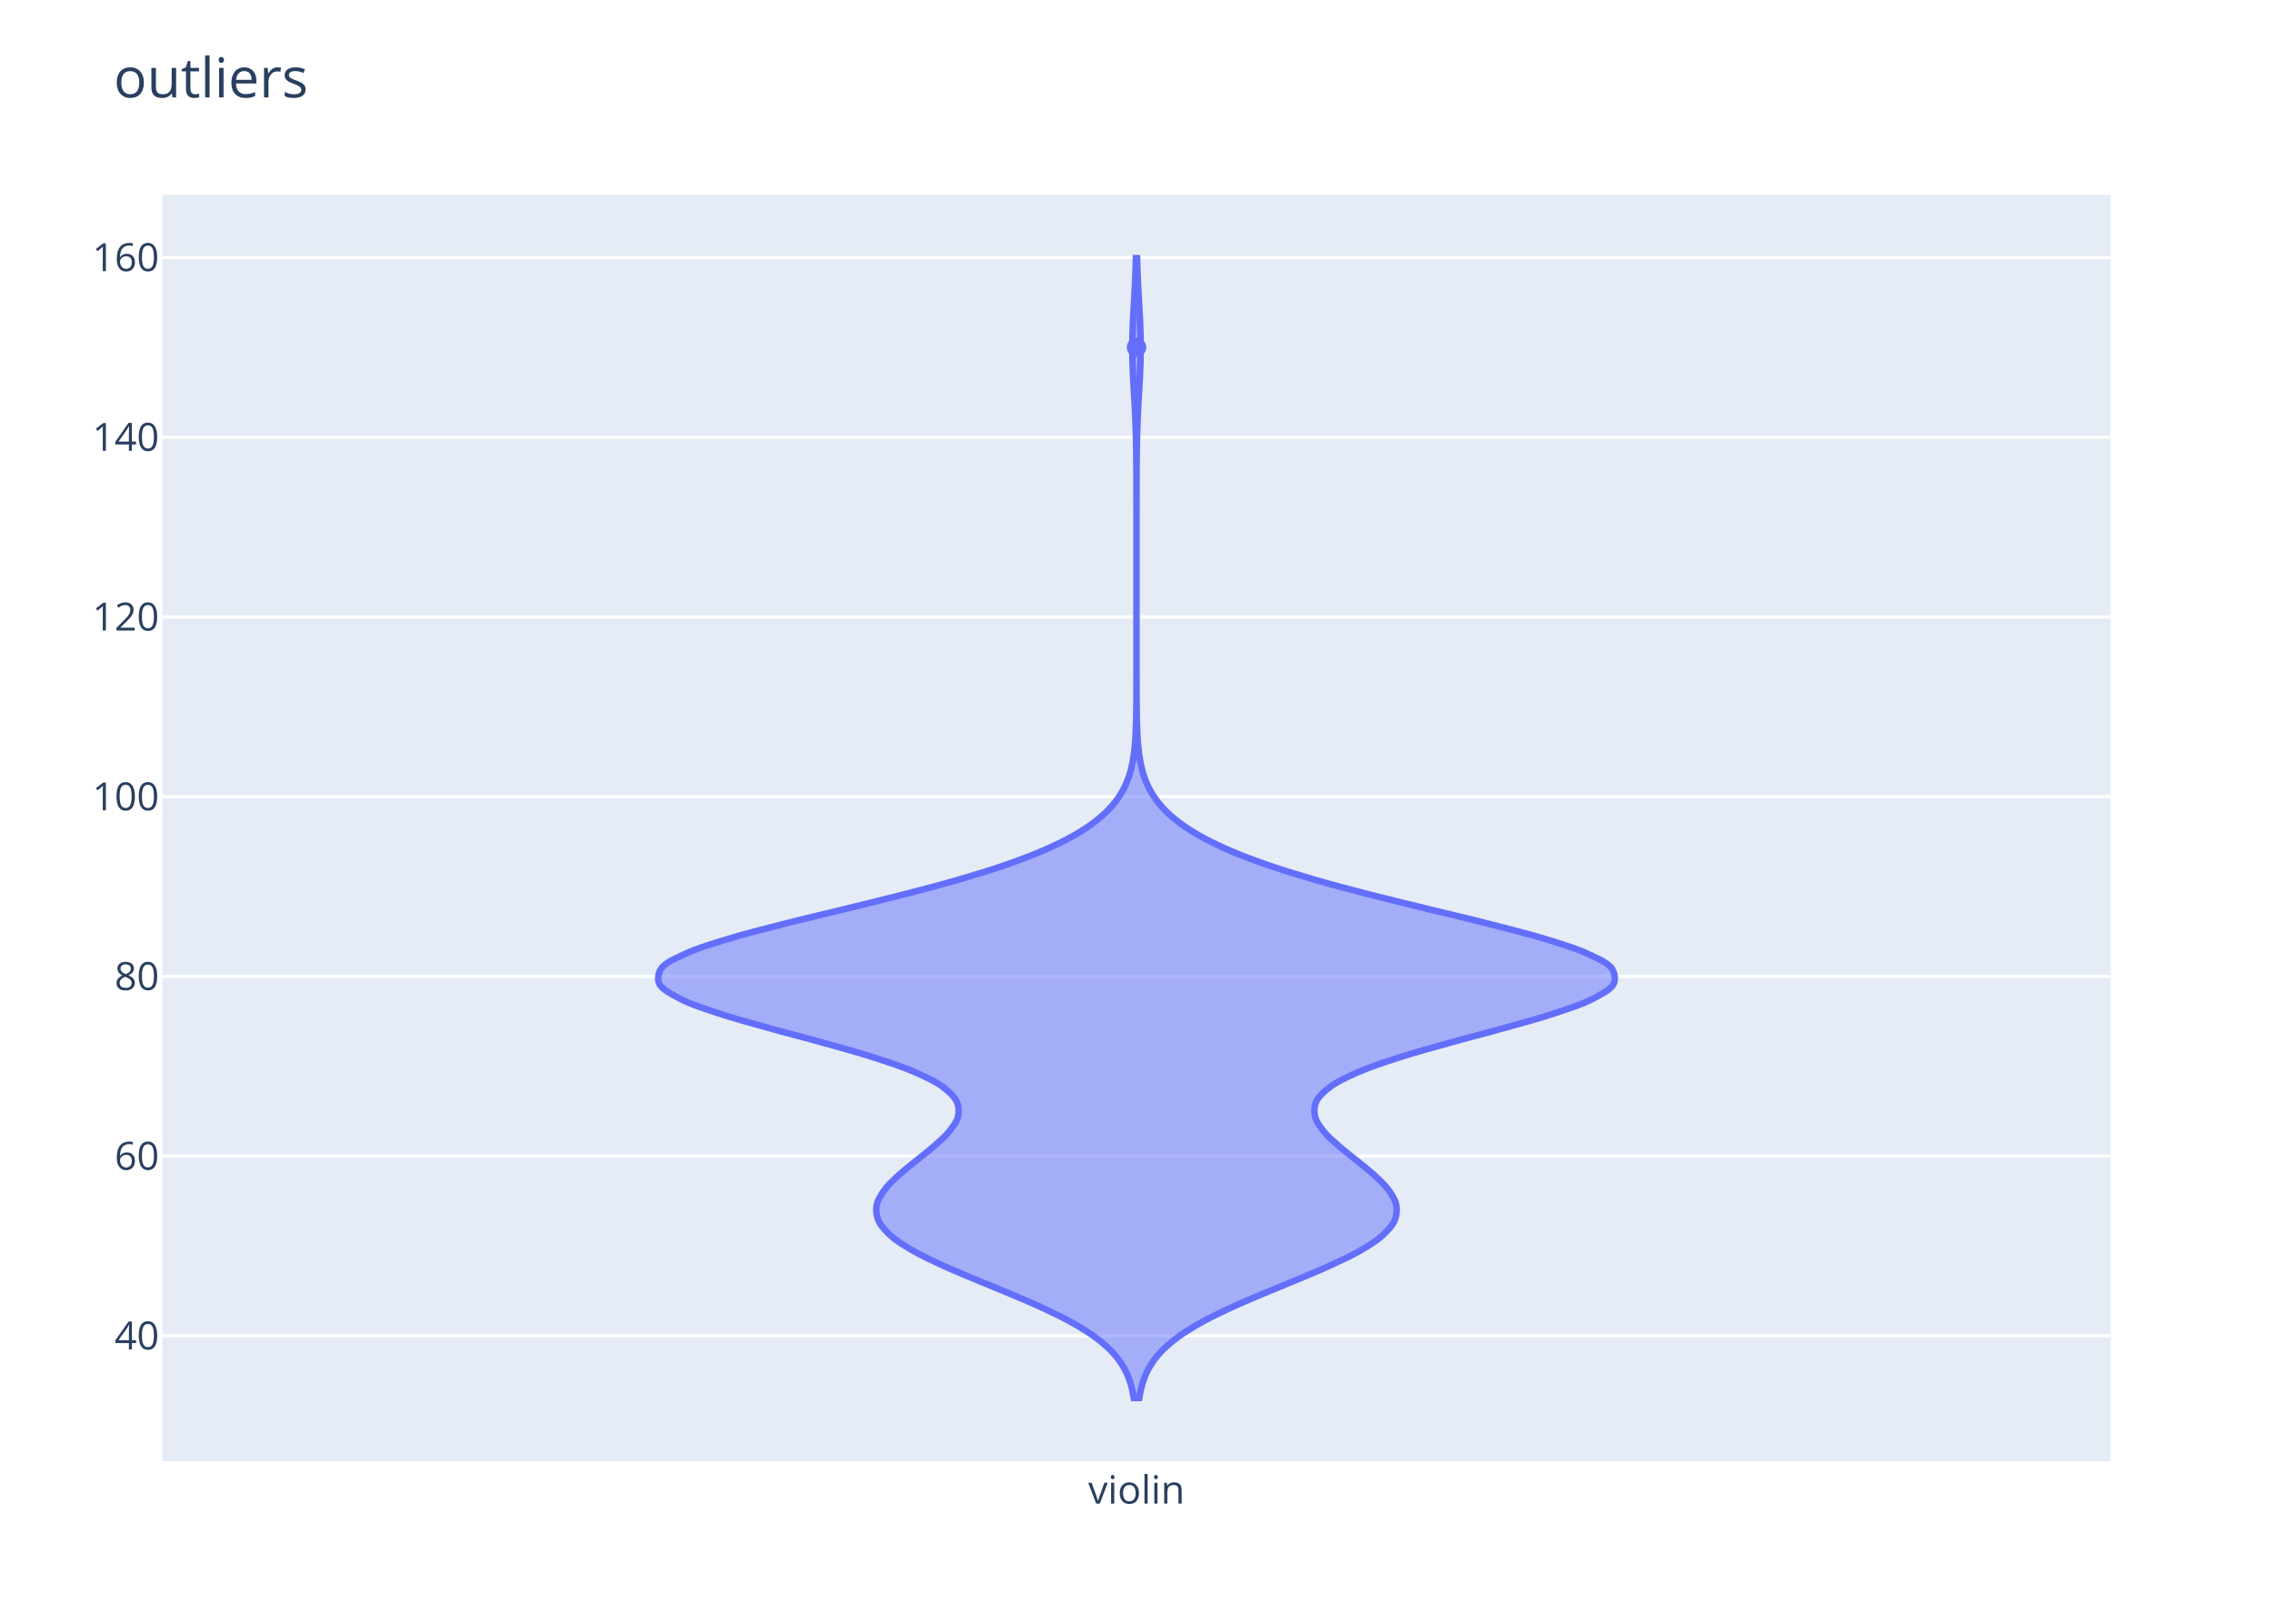
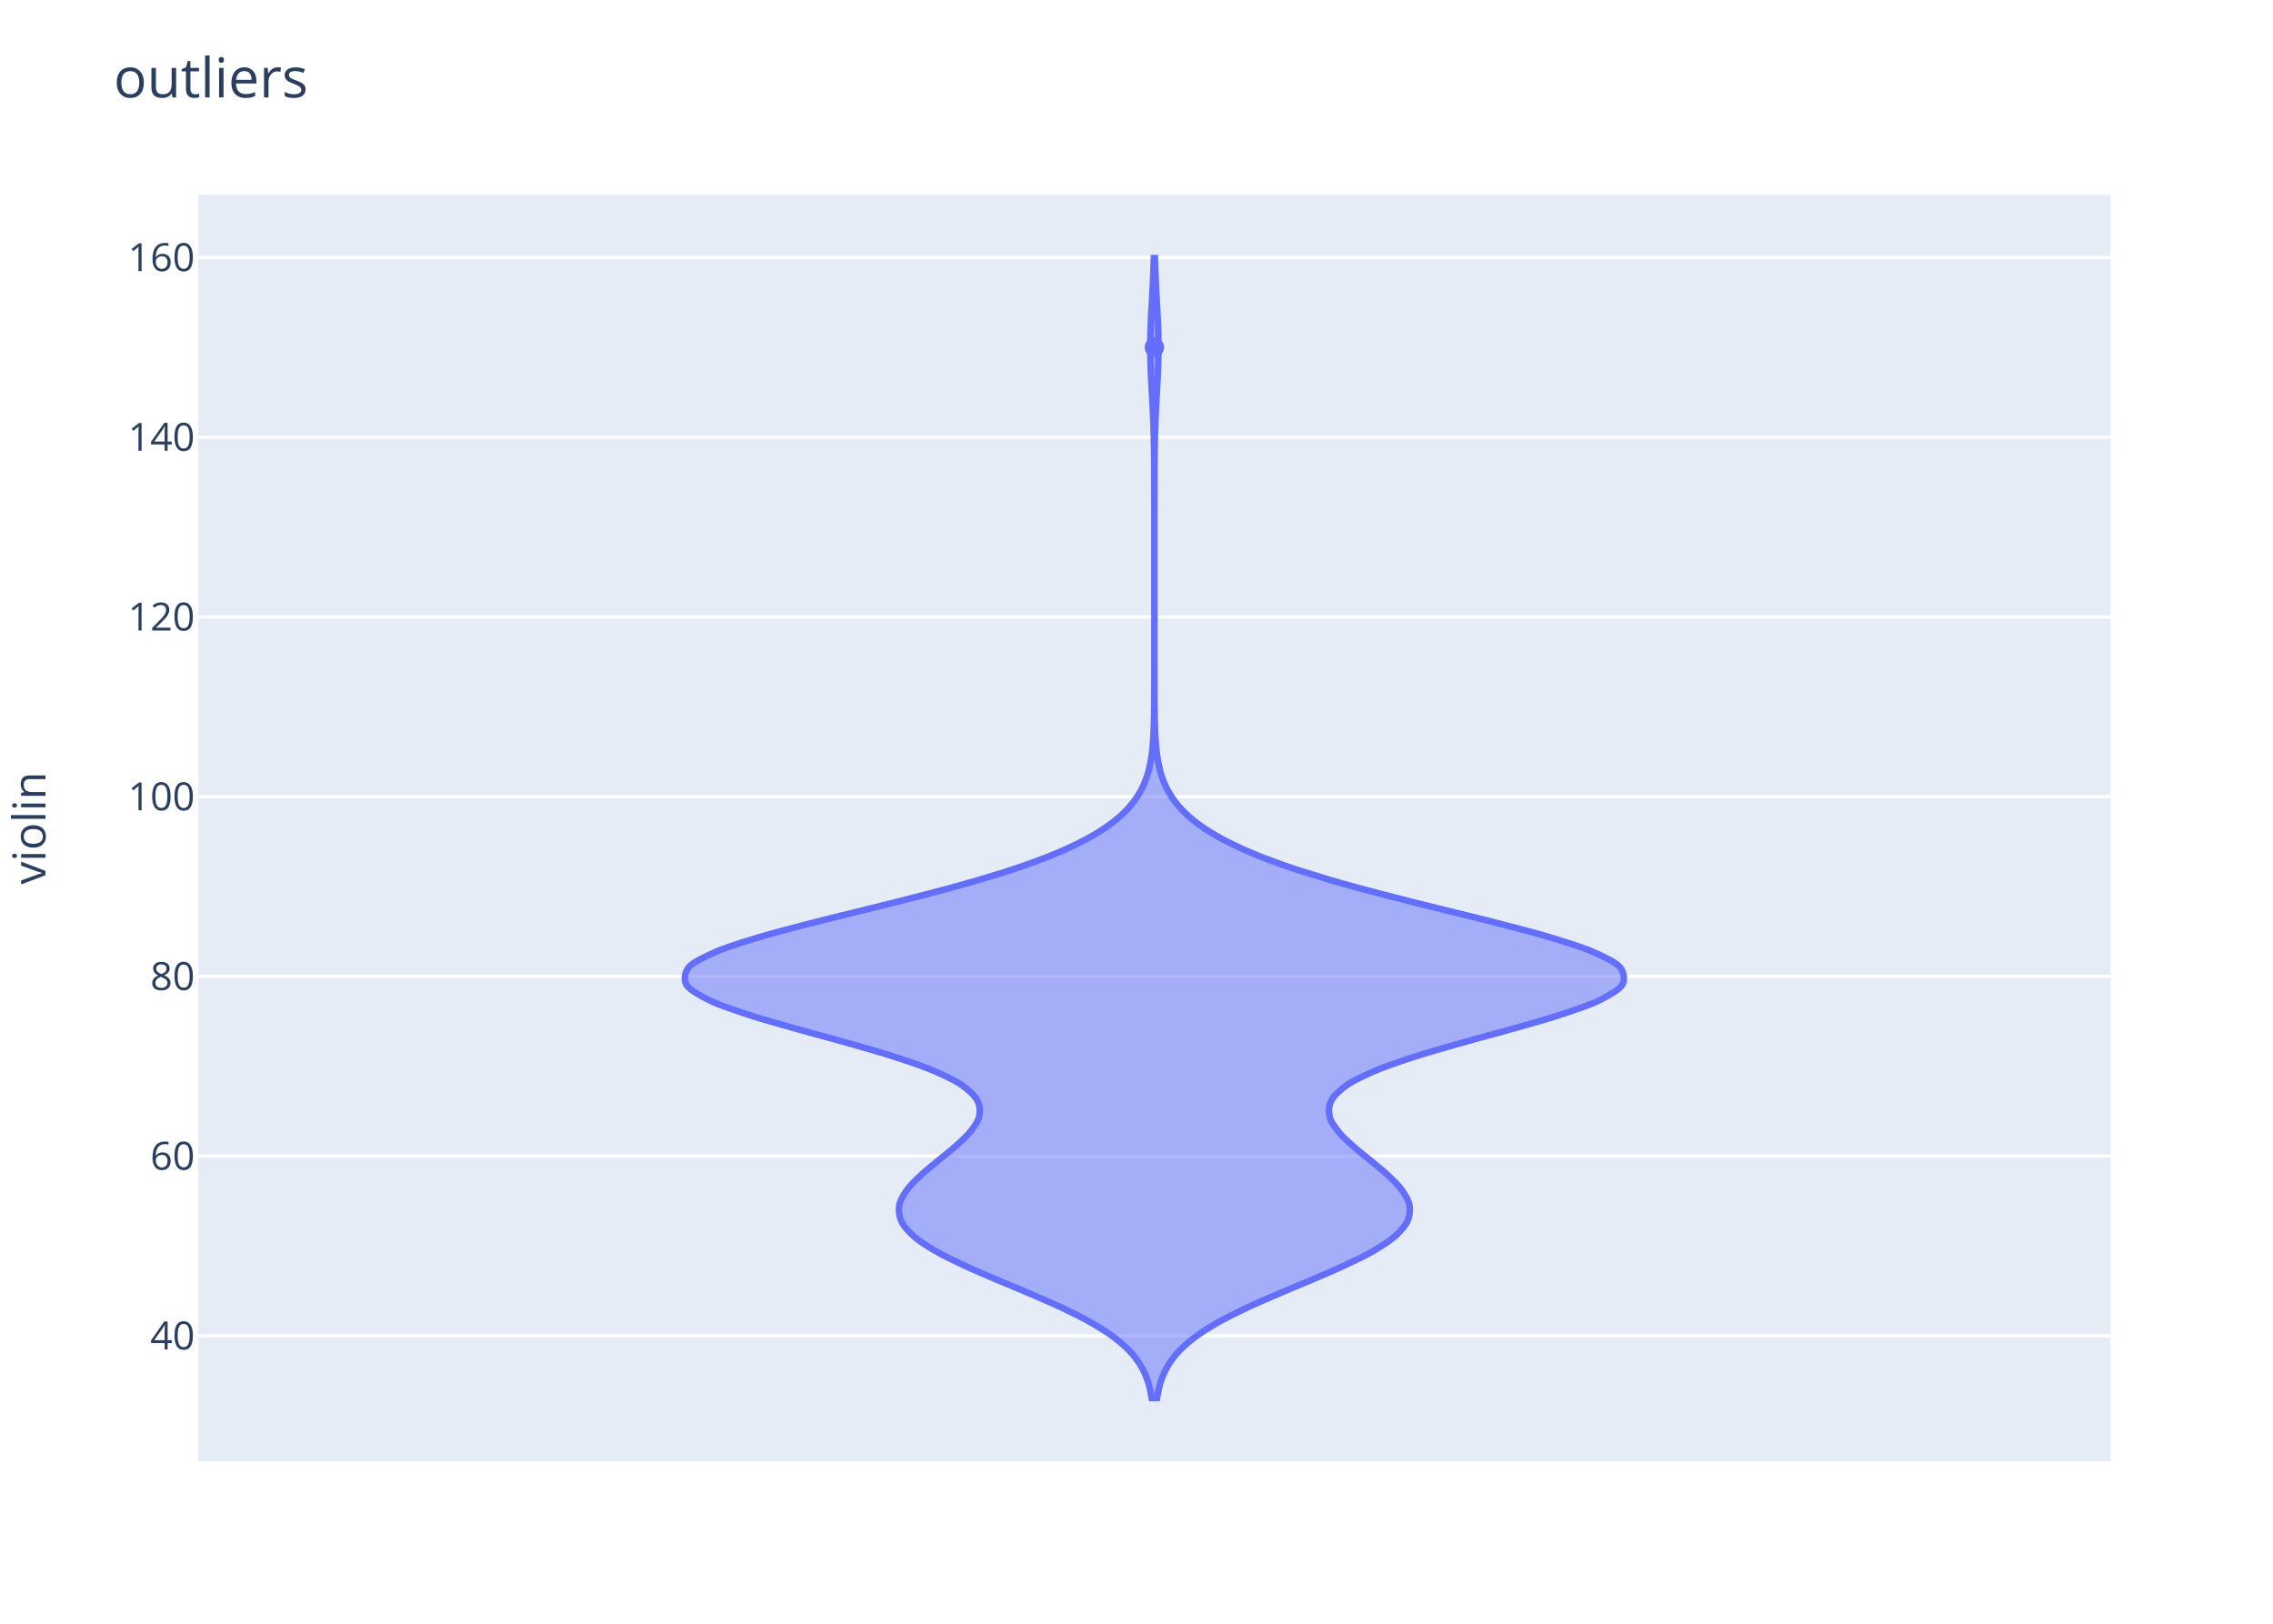
<svg xmlns="http://www.w3.org/2000/svg" class="main-svg" width="700" height="500" viewBox="0 0 700 500">
  <rect x="0" y="0" width="700" height="500" style="fill: rgb(255, 255, 255); fill-opacity: 1;" />
  <defs id="id-1">
    <g class="clips">
      <clipPath id="id-2" class="plotclip">
-         <rect width="600" height="390" />
+         <rect width="589" height="390" />
      </clipPath>
      <clipPath class="axesclip" id="id-3">
-         <rect x="50" y="0" width="600" height="500" />
+         <rect x="61" y="0" width="589" height="500" />
      </clipPath>
      <clipPath class="axesclip" id="id-4">
        <rect x="0" y="60" width="700" height="390" />
      </clipPath>
      <clipPath class="axesclip" id="id-5">
-         <rect x="50" y="60" width="600" height="390" />
+         <rect x="61" y="60" width="589" height="390" />
      </clipPath>
    </g>
    <g class="gradients" />
  </defs>
  <g class="bglayer">
-     <rect class="bg" x="50" y="60" width="600" height="390" style="fill: rgb(229, 236, 246); fill-opacity: 1; stroke-width: 0;" />
+     <rect class="bg" x="61" y="60" width="589" height="390" style="fill: rgb(229, 236, 246); fill-opacity: 1; stroke-width: 0;" />
  </g>
  <g class="layer-below">
    <g class="imagelayer" />
    <g class="shapelayer" />
  </g>
  <g class="cartesianlayer">
    <g class="subplot xy">
      <g class="layer-subplot">
        <g class="shapelayer" />
        <g class="imagelayer" />
      </g>
      <g class="gridlayer">
        <g class="x" />
        <g class="y">
-           <path class="ygrid crisp" transform="translate(0,411.34)" d="M50,0h600" style="stroke: rgb(255, 255, 255); stroke-opacity: 1; stroke-width: 1px;" />
-           <path class="ygrid crisp" transform="translate(0,356)" d="M50,0h600" style="stroke: rgb(255, 255, 255); stroke-opacity: 1; stroke-width: 1px;" />
-           <path class="ygrid crisp" transform="translate(0,300.66)" d="M50,0h600" style="stroke: rgb(255, 255, 255); stroke-opacity: 1; stroke-width: 1px;" />
-           <path class="ygrid crisp" transform="translate(0,245.32)" d="M50,0h600" style="stroke: rgb(255, 255, 255); stroke-opacity: 1; stroke-width: 1px;" />
-           <path class="ygrid crisp" transform="translate(0,189.97)" d="M50,0h600" style="stroke: rgb(255, 255, 255); stroke-opacity: 1; stroke-width: 1px;" />
-           <path class="ygrid crisp" transform="translate(0,134.63)" d="M50,0h600" style="stroke: rgb(255, 255, 255); stroke-opacity: 1; stroke-width: 1px;" />
-           <path class="ygrid crisp" transform="translate(0,79.29)" d="M50,0h600" style="stroke: rgb(255, 255, 255); stroke-opacity: 1; stroke-width: 1px;" />
+           <path class="ygrid crisp" transform="translate(0,411.34)" d="M61,0h589" style="stroke: rgb(255, 255, 255); stroke-opacity: 1; stroke-width: 1px;" />
+           <path class="ygrid crisp" transform="translate(0,356)" d="M61,0h589" style="stroke: rgb(255, 255, 255); stroke-opacity: 1; stroke-width: 1px;" />
+           <path class="ygrid crisp" transform="translate(0,300.66)" d="M61,0h589" style="stroke: rgb(255, 255, 255); stroke-opacity: 1; stroke-width: 1px;" />
+           <path class="ygrid crisp" transform="translate(0,245.32)" d="M61,0h589" style="stroke: rgb(255, 255, 255); stroke-opacity: 1; stroke-width: 1px;" />
+           <path class="ygrid crisp" transform="translate(0,189.97)" d="M61,0h589" style="stroke: rgb(255, 255, 255); stroke-opacity: 1; stroke-width: 1px;" />
+           <path class="ygrid crisp" transform="translate(0,134.63)" d="M61,0h589" style="stroke: rgb(255, 255, 255); stroke-opacity: 1; stroke-width: 1px;" />
+           <path class="ygrid crisp" transform="translate(0,79.29)" d="M61,0h589" style="stroke: rgb(255, 255, 255); stroke-opacity: 1; stroke-width: 1px;" />
        </g>
      </g>
      <g class="zerolinelayer" />
      <path class="xlines-below" />
      <path class="ylines-below" />
      <g class="overlines-below" />
      <g class="xaxislayer-below" />
      <g class="yaxislayer-below" />
      <g class="overaxes-below" />
-       <g class="plot" transform="translate(50,60)" clip-path="url('#id-2')">
+       <g class="plot" transform="translate(61,60)" clip-path="url('#id-2')">
        <g class="violinlayer mlayer">
          <g class="trace violins" style="opacity: 1;">
-             <path class="violin" d="M300.83,370.5Q301.37,367.44 301.85,365.94C302.34,364.4 302.95,362.86 303.77,361.38C304.65,359.81 305.73,358.27 307.02,356.82C308.44,355.22 310.16,353.72 312.04,352.27C314.13,350.66 316.54,349.17 319.07,347.71C321.84,346.11 324.91,344.63 328.03,343.15C331.35,341.58 334.93,340.09 338.46,338.59C342.08,337.05 345.87,335.56 349.51,334.03C353.09,332.52 356.74,331.04 360.12,329.47C363.29,328 366.46,326.54 369.2,324.92C371.64,323.48 374.05,322.02 375.84,320.36C377.36,318.94 378.81,317.42 379.49,315.8C380.09,314.36 380.29,312.72 380.04,311.24C379.78,309.68 378.81,308.13 377.81,306.68C376.7,305.07 375.08,303.59 373.51,302.12C371.84,300.55 369.89,299.07 368.05,297.56C366.2,296.04 364.2,294.57 362.44,293.01C360.76,291.53 359,290.06 357.72,288.45C356.57,287 355.38,285.47 355,283.89C354.65,282.42 354.7,280.75 355.31,279.33C356.03,277.67 357.74,276.16 359.54,274.77C361.79,273.04 364.92,271.62 368.11,270.21C371.87,268.55 376.31,267.11 380.79,265.66C385.72,264.06 391.15,262.6 396.48,261.1C401.98,259.55 407.81,258.09 413.31,256.54C418.61,255.05 424.09,253.6 428.9,251.98C433.16,250.54 437.56,249.18 440.79,247.42C443.3,246.05 446.24,244.63 447,242.86C447.59,241.49 447.28,239.65 446.42,238.31C445.23,236.46 441.95,235.13 439.06,233.75C435.41,232.01 430.67,230.63 426.01,229.19C420.77,227.57 414.89,226.12 409.11,224.63C403.06,223.07 396.67,221.59 390.47,220.07C384.3,218.55 378.01,217.06 372,215.51C366.23,214.02 360.49,212.52 355.08,210.95C350.03,209.48 345.1,207.99 340.51,206.4C336.31,204.94 332.28,203.45 328.59,201.84C325.27,200.39 322.12,198.9 319.3,197.28C316.78,195.84 314.45,194.33 312.41,192.72C310.58,191.27 308.94,189.75 307.55,188.16C306.28,186.7 305.22,185.16 304.33,183.6C303.49,182.12 302.85,180.59 302.32,179.05C301.8,177.55 301.46,176.02 301.16,174.49C300.87,172.98 300.7,171.45 300.54,169.93C300.39,168.41 300.31,166.89 300.23,165.37C300.16,163.85 300.12,162.33 300.09,160.81C300.06,159.29 300.04,157.77 300.03,156.25C300.02,154.73 300.02,153.21 300.01,151.69C300.01,150.17 300,148.66 300,147.14C300,145.62 300,144.1 300,142.58C300,141.06 300,139.54 300,138.02C300,136.5 300,134.98 300,133.46C300,131.94 300,130.42 300,128.9C300,127.38 300,125.86 300,124.34C300,122.82 300,121.31 300,119.79C300,118.27 300,116.75 300,115.23C300,113.71 300,112.19 300,110.67C300,109.15 300,107.63 300,106.11C300,104.59 300,103.07 300,101.55C300,100.03 300,98.51 300,96.99C300,95.47 300.01,93.96 300.01,92.44C300.01,90.92 300.02,89.4 300.02,87.88C300.03,86.36 300.03,84.84 300.04,83.32C300.05,81.8 300.07,80.28 300.09,78.76C300.11,77.24 300.14,75.72 300.18,74.2C300.22,72.68 300.27,71.16 300.33,69.64C300.39,68.12 300.46,66.6 300.54,65.08C300.62,63.56 300.72,62.05 300.8,60.53C300.89,59.01 300.98,57.49 301.05,55.97C301.12,54.45 301.19,52.93 301.23,51.41C301.27,49.89 301.3,48.37 301.3,46.85C301.3,45.33 301.26,43.81 301.22,42.29C301.18,40.77 301.11,39.25 301.04,37.73C300.97,36.21 300.86,34.7 300.78,33.18C300.69,31.66 300.61,30.14 300.53,28.62C300.45,27.1 300.38,25.58 300.32,24.06Q300.26,22.54 300.18,19.5L299.82,19.5Q299.74,22.54 299.68,24.06C299.62,25.58 299.55,27.1 299.47,28.62C299.39,30.14 299.31,31.66 299.22,33.18C299.14,34.7 299.03,36.21 298.96,37.73C298.89,39.25 298.82,40.77 298.78,42.29C298.74,43.81 298.7,45.33 298.7,46.85C298.7,48.37 298.73,49.89 298.77,51.41C298.81,52.93 298.88,54.45 298.95,55.97C299.02,57.49 299.11,59.01 299.2,60.53C299.28,62.05 299.38,63.56 299.46,65.08C299.54,66.6 299.61,68.12 299.67,69.64C299.73,71.16 299.78,72.68 299.82,74.2C299.86,75.72 299.89,77.24 299.91,78.76C299.93,80.28 299.95,81.8 299.96,83.32C299.97,84.84 299.97,86.36 299.98,87.88C299.98,89.4 299.99,90.92 299.99,92.44C299.99,93.96 300,95.47 300,96.99C300,98.51 300,100.03 300,101.55C300,103.07 300,104.59 300,106.11C300,107.63 300,109.15 300,110.67C300,112.19 300,113.71 300,115.23C300,116.75 300,118.27 300,119.79C300,121.31 300,122.82 300,124.34C300,125.86 300,127.38 300,128.9C300,130.42 300,131.94 300,133.46C300,134.98 300,136.5 300,138.02C300,139.54 300,141.06 300,142.58C300,144.1 300,145.62 300,147.14C300,148.66 299.99,150.17 299.99,151.69C299.98,153.21 299.98,154.73 299.97,156.25C299.96,157.77 299.94,159.29 299.91,160.81C299.88,162.33 299.84,163.85 299.77,165.37C299.69,166.89 299.61,168.41 299.46,169.93C299.3,171.45 299.13,172.98 298.84,174.49C298.54,176.02 298.2,177.55 297.68,179.05C297.15,180.59 296.51,182.12 295.67,183.6C294.78,185.16 293.72,186.7 292.45,188.16C291.06,189.75 289.42,191.27 287.59,192.72C285.55,194.33 283.22,195.84 280.7,197.28C277.88,198.9 274.73,200.39 271.41,201.84C267.72,203.45 263.69,204.94 259.49,206.4C254.9,207.99 249.97,209.48 244.92,210.95C239.51,212.52 233.77,214.02 228,215.51C221.99,217.06 215.7,218.55 209.53,220.07C203.33,221.59 196.94,223.07 190.89,224.63C185.11,226.12 179.23,227.57 173.99,229.19C169.33,230.63 164.59,232.01 160.94,233.75C158.05,235.13 154.77,236.46 153.58,238.31C152.72,239.65 152.41,241.49 153,242.86C153.76,244.63 156.7,246.05 159.21,247.42C162.44,249.18 166.84,250.54 171.1,251.98C175.91,253.6 181.39,255.05 186.69,256.54C192.19,258.09 198.02,259.55 203.52,261.1C208.85,262.6 214.28,264.06 219.21,265.66C223.69,267.11 228.13,268.55 231.89,270.21C235.08,271.62 238.21,273.04 240.46,274.77C242.26,276.16 243.97,277.67 244.69,279.33C245.3,280.75 245.35,282.42 245,283.89C244.62,285.47 243.43,287 242.28,288.45C241,290.06 239.24,291.53 237.56,293.01C235.8,294.57 233.8,296.04 231.95,297.56C230.11,299.07 228.16,300.55 226.49,302.12C224.92,303.59 223.3,305.07 222.19,306.68C221.19,308.13 220.22,309.68 219.96,311.24C219.71,312.72 219.91,314.36 220.51,315.8C221.19,317.42 222.64,318.94 224.16,320.36C225.95,322.02 228.36,323.48 230.8,324.92C233.54,326.54 236.71,328 239.88,329.47C243.26,331.04 246.91,332.52 250.49,334.03C254.13,335.56 257.92,337.05 261.54,338.59C265.07,340.09 268.65,341.58 271.97,343.15C275.09,344.63 278.16,346.11 280.93,347.71C283.46,349.17 285.87,350.66 287.96,352.27C289.84,353.72 291.56,355.22 292.98,356.82C294.27,358.27 295.35,359.81 296.23,361.38C297.05,362.86 297.66,364.4 298.15,365.94Q298.63,367.44 299.17,370.5Z" style="vector-effect: non-scaling-stroke; stroke-width: 2px; stroke: rgb(99, 110, 250); stroke-opacity: 1; fill: rgb(99, 110, 250); fill-opacity: 0.5;" />
+             <path class="violin" d="M295.32,370.5Q295.85,367.44 296.32,365.94C296.8,364.4 297.39,362.86 298.2,361.38C299.06,359.81 300.12,358.27 301.39,356.82C302.78,355.22 304.47,353.72 306.32,352.27C308.37,350.66 310.74,349.17 313.22,347.71C315.94,346.11 318.95,344.63 322.02,343.15C325.28,341.58 328.79,340.09 332.26,338.59C335.81,337.05 339.53,335.56 343.1,334.03C346.61,332.52 350.2,331.04 353.51,329.47C356.62,328 359.74,326.54 362.43,324.92C364.83,323.48 367.19,322.02 368.95,320.36C370.45,318.94 371.86,317.42 372.53,315.8C373.13,314.36 373.32,312.72 373.07,311.24C372.81,309.68 371.86,308.13 370.88,306.68C369.79,305.07 368.21,303.6 366.67,302.12C365.03,300.55 363.12,299.07 361.31,297.56C359.49,296.04 357.52,294.57 355.79,293.01C354.15,291.53 352.42,290.06 351.17,288.45C350.04,287 348.86,285.47 348.49,283.89C348.14,282.42 348.19,280.75 348.8,279.33C349.5,277.68 351.18,276.16 352.95,274.77C355.15,273.04 358.22,271.62 361.36,270.21C365.05,268.55 369.42,267.11 373.81,265.66C378.65,264.06 383.98,262.6 389.21,261.1C394.61,259.55 400.34,258.09 405.73,256.54C410.94,255.05 416.3,253.6 421.03,251.98C425.22,250.54 429.54,249.18 432.71,247.42C435.18,246.05 438.05,244.62 438.8,242.86C439.38,241.49 439.09,239.66 438.23,238.31C437.06,236.47 433.85,235.13 431.01,233.75C427.43,232.01 422.77,230.63 418.2,229.19C413.05,227.57 407.28,226.12 401.61,224.63C395.67,223.07 389.39,221.59 383.31,220.07C377.25,218.55 371.08,217.06 365.18,215.51C359.51,214.02 353.89,212.52 348.57,210.95C343.61,209.48 338.76,207.99 334.26,206.4C330.14,204.94 326.19,203.45 322.57,201.84C319.31,200.39 316.22,198.89 313.45,197.28C310.97,195.84 308.68,194.33 306.68,192.72C304.88,191.27 303.27,189.75 301.91,188.16C300.66,186.7 299.62,185.16 298.75,183.6C297.93,182.12 297.3,180.59 296.78,179.05C296.27,177.55 295.93,176.02 295.64,174.49C295.35,172.98 295.18,171.45 295.03,169.93C294.88,168.41 294.8,166.89 294.73,165.37C294.66,163.85 294.62,162.33 294.59,160.81C294.56,159.29 294.54,157.77 294.53,156.25C294.52,154.73 294.52,153.21 294.51,151.69C294.51,150.17 294.5,148.66 294.5,147.14C294.5,145.62 294.5,144.1 294.5,142.58C294.5,141.06 294.5,139.54 294.5,138.02C294.5,136.5 294.5,134.98 294.5,133.46C294.5,131.94 294.5,130.42 294.5,128.9C294.5,127.38 294.5,125.86 294.5,124.34C294.5,122.82 294.5,121.31 294.5,119.79C294.5,118.27 294.5,116.75 294.5,115.23C294.5,113.71 294.5,112.19 294.5,110.67C294.5,109.15 294.5,107.63 294.5,106.11C294.5,104.59 294.5,103.07 294.5,101.55C294.5,100.03 294.5,98.51 294.5,96.99C294.5,95.47 294.51,93.96 294.51,92.44C294.51,90.92 294.52,89.4 294.52,87.88C294.53,86.36 294.53,84.84 294.54,83.32C294.55,81.8 294.57,80.28 294.59,78.76C294.61,77.24 294.64,75.72 294.68,74.2C294.72,72.68 294.77,71.16 294.83,69.64C294.89,68.12 294.95,66.6 295.03,65.08C295.1,63.56 295.2,62.05 295.28,60.53C295.36,59.01 295.46,57.49 295.53,55.97C295.6,54.45 295.67,52.93 295.71,51.41C295.75,49.89 295.77,48.37 295.77,46.85C295.77,45.33 295.74,43.81 295.7,42.29C295.66,40.77 295.59,39.25 295.52,37.73C295.45,36.21 295.35,34.7 295.27,33.18C295.19,31.66 295.1,30.14 295.02,28.62C294.95,27.1 294.88,25.58 294.82,24.06Q294.76,22.54 294.67,19.5L294.33,19.5Q294.24,22.54 294.18,24.06C294.12,25.58 294.05,27.1 293.98,28.62C293.9,30.14 293.81,31.66 293.73,33.18C293.65,34.7 293.55,36.21 293.48,37.73C293.41,39.25 293.34,40.77 293.3,42.29C293.26,43.81 293.23,45.33 293.23,46.85C293.23,48.37 293.25,49.89 293.29,51.41C293.33,52.93 293.4,54.45 293.47,55.97C293.54,57.49 293.64,59.01 293.72,60.53C293.8,62.05 293.9,63.56 293.97,65.08C294.05,66.6 294.11,68.12 294.17,69.64C294.23,71.16 294.28,72.68 294.32,74.2C294.36,75.72 294.39,77.24 294.41,78.76C294.43,80.28 294.45,81.8 294.46,83.32C294.47,84.84 294.47,86.36 294.48,87.88C294.48,89.4 294.49,90.92 294.49,92.44C294.49,93.96 294.5,95.47 294.5,96.99C294.5,98.51 294.5,100.03 294.5,101.55C294.5,103.07 294.5,104.59 294.5,106.11C294.5,107.63 294.5,109.15 294.5,110.67C294.5,112.19 294.5,113.71 294.5,115.23C294.5,116.75 294.5,118.27 294.5,119.79C294.5,121.31 294.5,122.82 294.5,124.34C294.5,125.86 294.5,127.38 294.5,128.9C294.5,130.42 294.5,131.94 294.5,133.46C294.5,134.98 294.5,136.5 294.5,138.02C294.5,139.54 294.5,141.06 294.5,142.58C294.5,144.1 294.5,145.62 294.5,147.14C294.5,148.66 294.49,150.17 294.49,151.69C294.48,153.21 294.48,154.73 294.47,156.25C294.46,157.77 294.44,159.29 294.41,160.81C294.38,162.33 294.34,163.85 294.27,165.37C294.2,166.89 294.12,168.41 293.97,169.93C293.82,171.45 293.65,172.98 293.36,174.49C293.07,176.02 292.73,177.55 292.22,179.05C291.7,180.59 291.07,182.12 290.25,183.6C289.38,185.16 288.34,186.7 287.09,188.16C285.73,189.75 284.12,191.27 282.32,192.72C280.32,194.33 278.03,195.84 275.55,197.28C272.78,198.89 269.69,200.39 266.43,201.84C262.81,203.45 258.86,204.94 254.74,206.4C250.24,207.99 245.39,209.48 240.43,210.95C235.11,212.52 229.49,214.02 223.82,215.51C217.92,217.06 211.75,218.55 205.69,220.07C199.61,221.59 193.33,223.07 187.39,224.63C181.72,226.12 175.95,227.57 170.8,229.19C166.23,230.63 161.57,232.01 157.99,233.75C155.15,235.13 151.94,236.47 150.77,238.31C149.91,239.66 149.62,241.49 150.2,242.86C150.95,244.62 153.82,246.05 156.29,247.42C159.46,249.18 163.78,250.54 167.97,251.98C172.7,253.6 178.06,255.05 183.27,256.54C188.66,258.09 194.39,259.55 199.79,261.1C205.02,262.6 210.35,264.06 215.19,265.66C219.58,267.11 223.95,268.55 227.64,270.21C230.78,271.62 233.85,273.04 236.05,274.77C237.82,276.16 239.5,277.68 240.2,279.33C240.81,280.75 240.86,282.42 240.51,283.89C240.14,285.47 238.96,287 237.83,288.45C236.58,290.06 234.85,291.53 233.21,293.01C231.48,294.57 229.51,296.04 227.69,297.56C225.88,299.07 223.97,300.55 222.33,302.12C220.79,303.6 219.21,305.07 218.12,306.68C217.14,308.13 216.19,309.68 215.93,311.24C215.68,312.72 215.87,314.36 216.47,315.8C217.14,317.42 218.55,318.94 220.05,320.36C221.81,322.02 224.17,323.48 226.57,324.92C229.26,326.54 232.38,328 235.49,329.47C238.8,331.04 242.39,332.52 245.9,334.03C249.47,335.56 253.19,337.05 256.74,338.59C260.21,340.09 263.72,341.58 266.98,343.15C270.05,344.63 273.06,346.11 275.78,347.71C278.26,349.17 280.63,350.66 282.68,352.27C284.53,353.72 286.22,355.22 287.61,356.82C288.88,358.27 289.94,359.81 290.8,361.38C291.61,362.86 292.2,364.4 292.68,365.94Q293.15,367.44 293.68,370.5Z" style="vector-effect: non-scaling-stroke; stroke-width: 2px; stroke: rgb(99, 110, 250); stroke-opacity: 1; fill: rgb(99, 110, 250); fill-opacity: 0.5;" />
            <g class="points">
-               <path class="point" transform="translate(300,46.96)" d="M3,0A3,3 0 1,1 0,-3A3,3 0 0,1 3,0Z" style="opacity: 1; stroke-width: 0px; fill: rgb(99, 110, 250); fill-opacity: 1;" />
+               <path class="point" transform="translate(294.5,46.96)" d="M3,0A3,3 0 1,1 0,-3A3,3 0 0,1 3,0Z" style="opacity: 1; stroke-width: 0px; fill: rgb(99, 110, 250); fill-opacity: 1;" />
            </g>
          </g>
        </g>
      </g>
      <g class="overplot" />
      <path class="xlines-above crisp" d="M0,0" style="fill: none;" />
      <path class="ylines-above crisp" d="M0,0" style="fill: none;" />
      <g class="overlines-above" />
      <g class="xaxislayer-above">
        <g class="xtick">
-           <text text-anchor="middle" x="0" y="463" transform="translate(350,0)" style="font-family: 'Open Sans', verdana, arial, sans-serif; font-size: 12px; fill: rgb(42, 63, 95); fill-opacity: 1; white-space: pre;">
- violin</text>
+           <text text-anchor="middle" x="0" y="463" transform="translate(355.5,0)" style="font-family: 'Open Sans', verdana, arial, sans-serif; font-size: 12px; fill: rgb(42, 63, 95); fill-opacity: 1; white-space: pre;">
+ </text>
        </g>
      </g>
      <g class="yaxislayer-above">
        <g class="ytick">
-           <text text-anchor="end" x="49" y="4.2" transform="translate(0,411.34)" style="font-family: 'Open Sans', verdana, arial, sans-serif; font-size: 12px; fill: rgb(42, 63, 95); fill-opacity: 1; white-space: pre;">
+           <text text-anchor="end" x="60" y="4.2" transform="translate(0,411.34)" style="font-family: 'Open Sans', verdana, arial, sans-serif; font-size: 12px; fill: rgb(42, 63, 95); fill-opacity: 1; white-space: pre;">
40</text>
        </g>
        <g class="ytick">
-           <text text-anchor="end" x="49" y="4.2" transform="translate(0,356)" style="font-family: 'Open Sans', verdana, arial, sans-serif; font-size: 12px; fill: rgb(42, 63, 95); fill-opacity: 1; white-space: pre;">
+           <text text-anchor="end" x="60" y="4.2" transform="translate(0,356)" style="font-family: 'Open Sans', verdana, arial, sans-serif; font-size: 12px; fill: rgb(42, 63, 95); fill-opacity: 1; white-space: pre;">
60</text>
        </g>
        <g class="ytick">
-           <text text-anchor="end" x="49" y="4.2" transform="translate(0,300.66)" style="font-family: 'Open Sans', verdana, arial, sans-serif; font-size: 12px; fill: rgb(42, 63, 95); fill-opacity: 1; white-space: pre;">
+           <text text-anchor="end" x="60" y="4.2" transform="translate(0,300.66)" style="font-family: 'Open Sans', verdana, arial, sans-serif; font-size: 12px; fill: rgb(42, 63, 95); fill-opacity: 1; white-space: pre;">
80</text>
        </g>
        <g class="ytick">
-           <text text-anchor="end" x="49" y="4.2" transform="translate(0,245.32)" style="font-family: 'Open Sans', verdana, arial, sans-serif; font-size: 12px; fill: rgb(42, 63, 95); fill-opacity: 1; white-space: pre;">
+           <text text-anchor="end" x="60" y="4.2" transform="translate(0,245.32)" style="font-family: 'Open Sans', verdana, arial, sans-serif; font-size: 12px; fill: rgb(42, 63, 95); fill-opacity: 1; white-space: pre;">
100</text>
        </g>
        <g class="ytick">
-           <text text-anchor="end" x="49" y="4.2" transform="translate(0,189.97)" style="font-family: 'Open Sans', verdana, arial, sans-serif; font-size: 12px; fill: rgb(42, 63, 95); fill-opacity: 1; white-space: pre;">
+           <text text-anchor="end" x="60" y="4.2" transform="translate(0,189.97)" style="font-family: 'Open Sans', verdana, arial, sans-serif; font-size: 12px; fill: rgb(42, 63, 95); fill-opacity: 1; white-space: pre;">
120</text>
        </g>
        <g class="ytick">
-           <text text-anchor="end" x="49" y="4.2" transform="translate(0,134.63)" style="font-family: 'Open Sans', verdana, arial, sans-serif; font-size: 12px; fill: rgb(42, 63, 95); fill-opacity: 1; white-space: pre;">
+           <text text-anchor="end" x="60" y="4.2" transform="translate(0,134.63)" style="font-family: 'Open Sans', verdana, arial, sans-serif; font-size: 12px; fill: rgb(42, 63, 95); fill-opacity: 1; white-space: pre;">
140</text>
        </g>
        <g class="ytick">
-           <text text-anchor="end" x="49" y="4.2" transform="translate(0,79.29)" style="font-family: 'Open Sans', verdana, arial, sans-serif; font-size: 12px; fill: rgb(42, 63, 95); fill-opacity: 1; white-space: pre;">
+           <text text-anchor="end" x="60" y="4.2" transform="translate(0,79.29)" style="font-family: 'Open Sans', verdana, arial, sans-serif; font-size: 12px; fill: rgb(42, 63, 95); fill-opacity: 1; white-space: pre;">
160</text>
        </g>
      </g>
      <g class="overaxes-above" />
    </g>
  </g>
  <g class="polarlayer" />
  <g class="ternarylayer" />
  <g class="geolayer" />
  <g class="funnelarealayer" />
  <g class="pielayer" />
  <g class="treemaplayer" />
  <g class="sunburstlayer" />
  <g class="glimages" />
  <defs id="id-6">
    <g class="clips" />
  </defs>
  <g class="layer-above">
    <g class="imagelayer" />
    <g class="shapelayer" />
  </g>
  <g class="infolayer">
    <g class="g-gtitle">
      <text class="gtitle" x="35" y="30" text-anchor="start" dy="0em" style="font-family: 'Open Sans', verdana, arial, sans-serif; font-size: 17px; fill: rgb(42, 63, 95); opacity: 1; font-weight: normal; white-space: pre;">
outliers</text>
    </g>
    <g class="g-xtitle" />
-     <g class="g-ytitle" />
+     <g class="g-ytitle" transform="translate(1.69043,0)">
+       <text class="ytitle" transform="rotate(-90,12.30938,255)" x="12.309" y="255" text-anchor="middle" style="font-family: 'Open Sans', verdana, arial, sans-serif; font-size: 14px; fill: rgb(42, 63, 95); opacity: 1; font-weight: normal; white-space: pre;">
+ violin</text>
+     </g>
  </g>
</svg>
